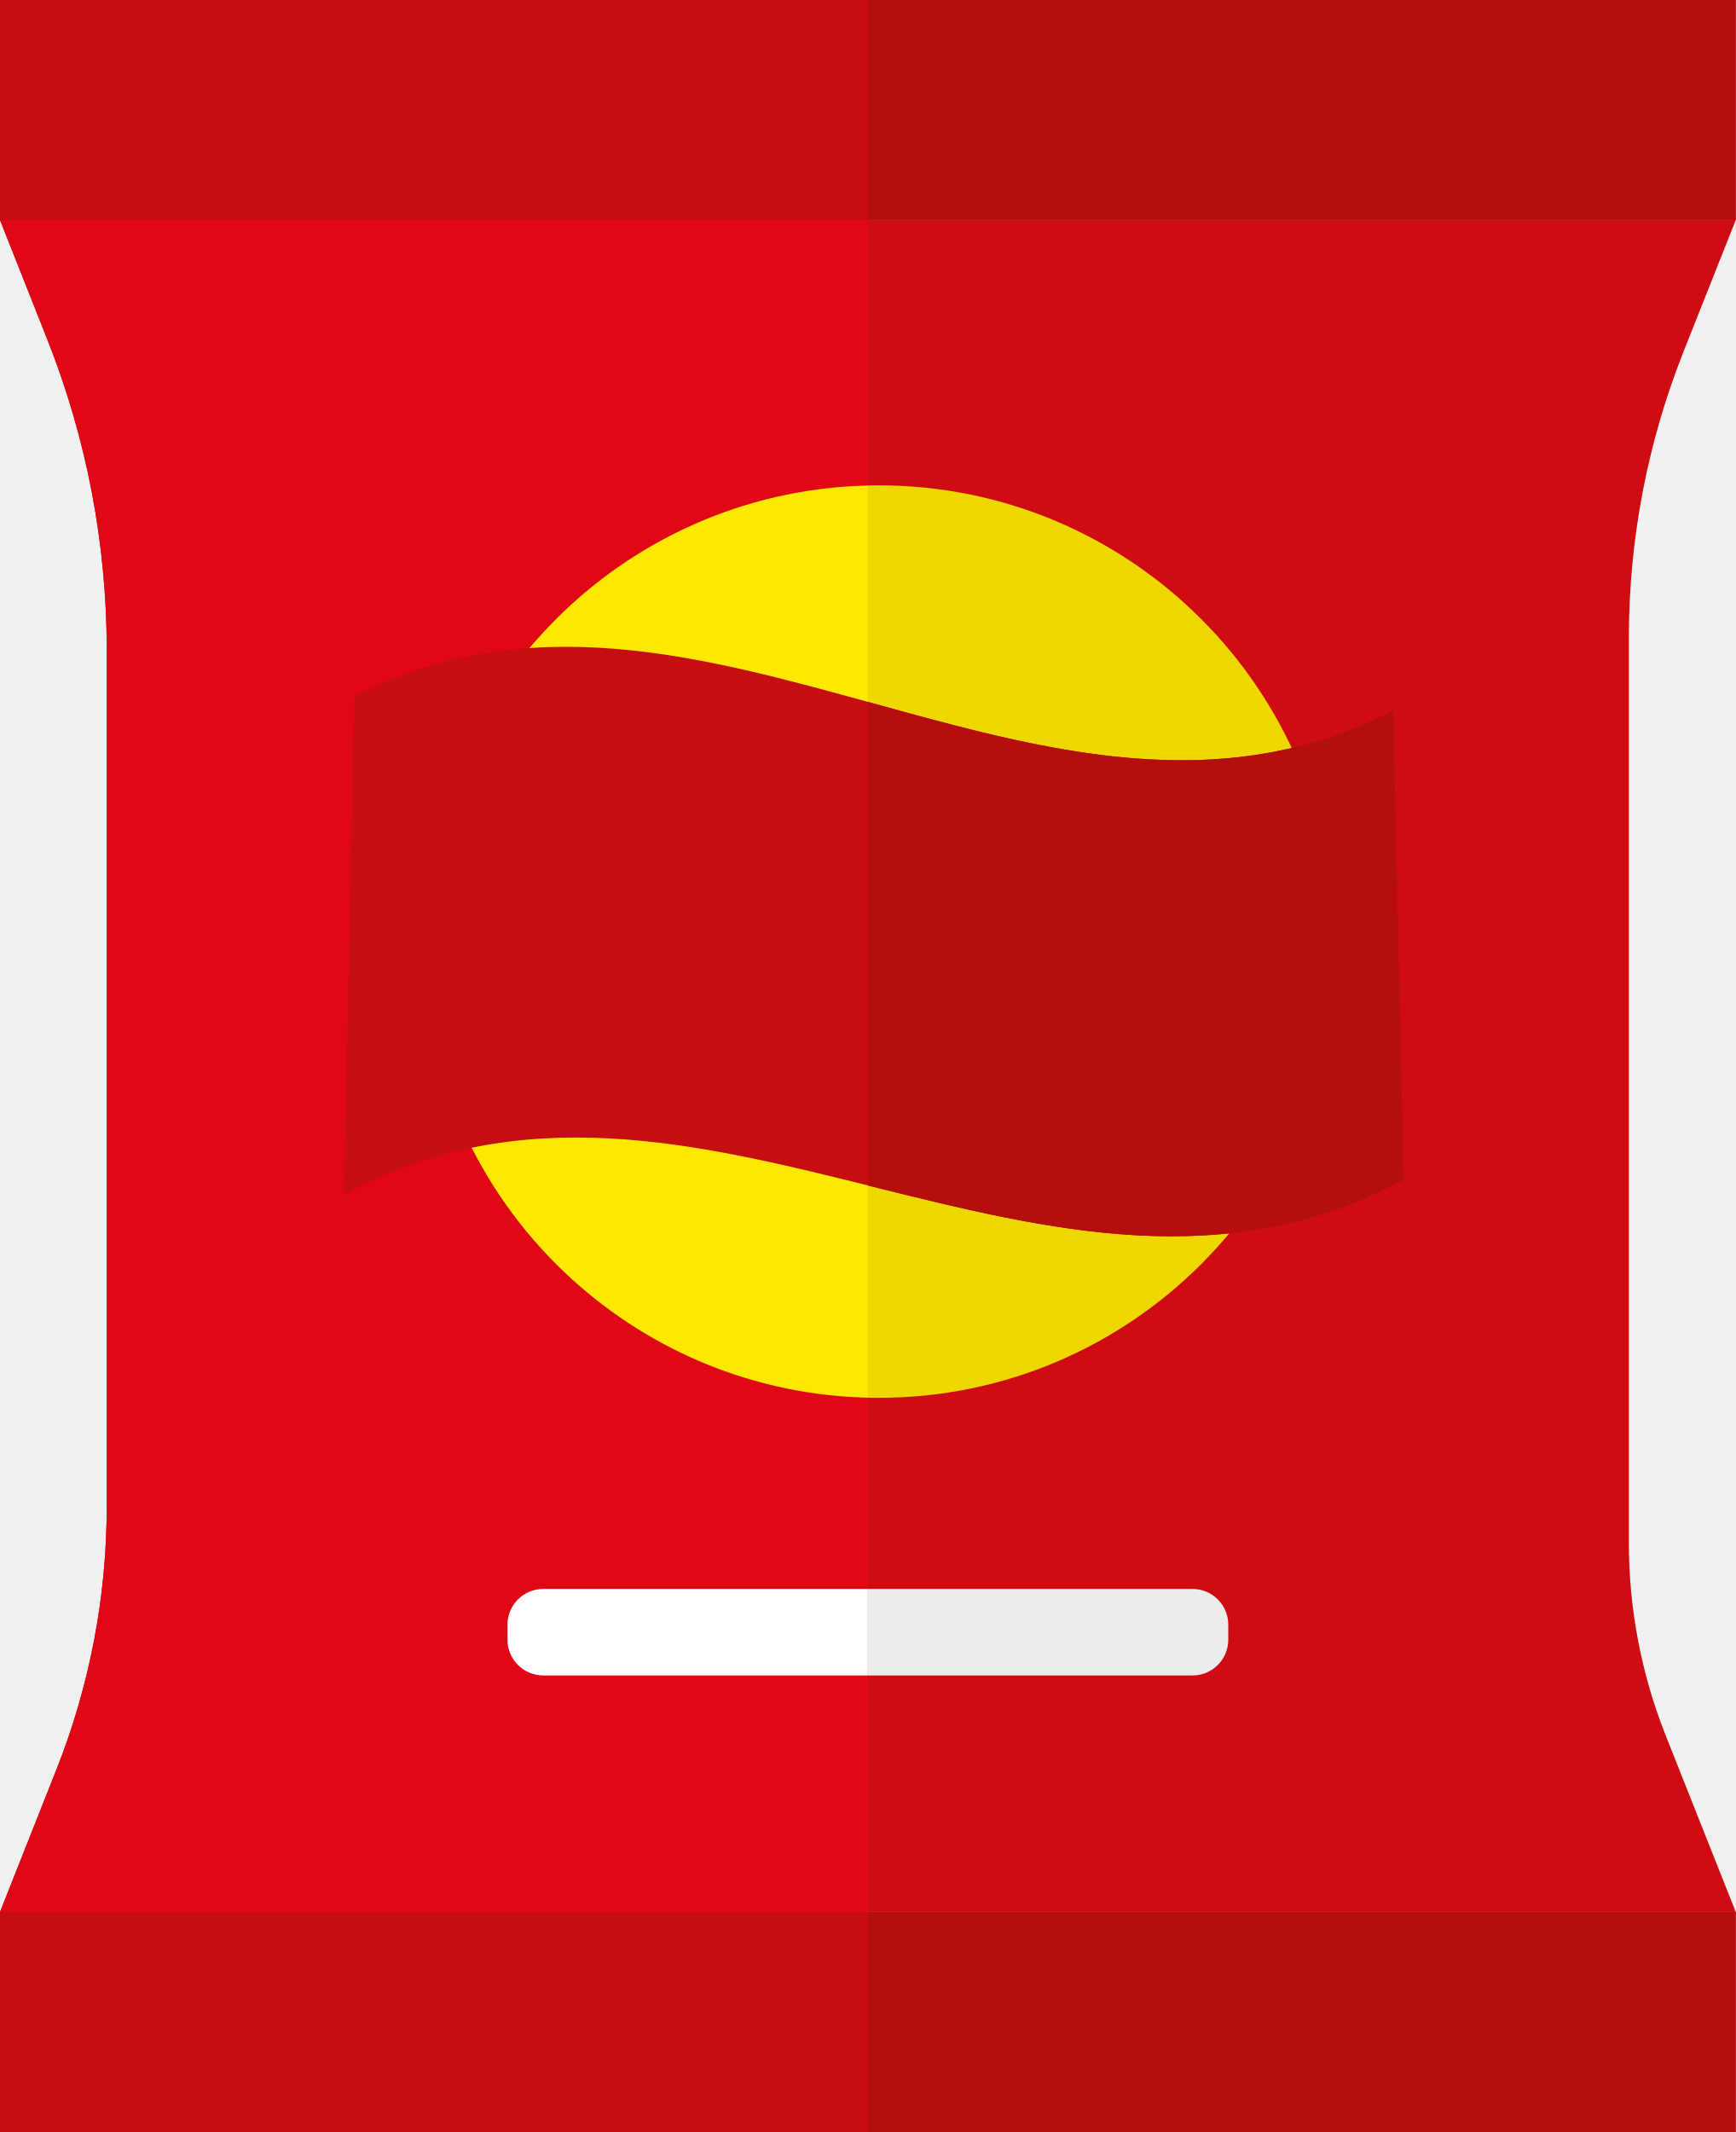
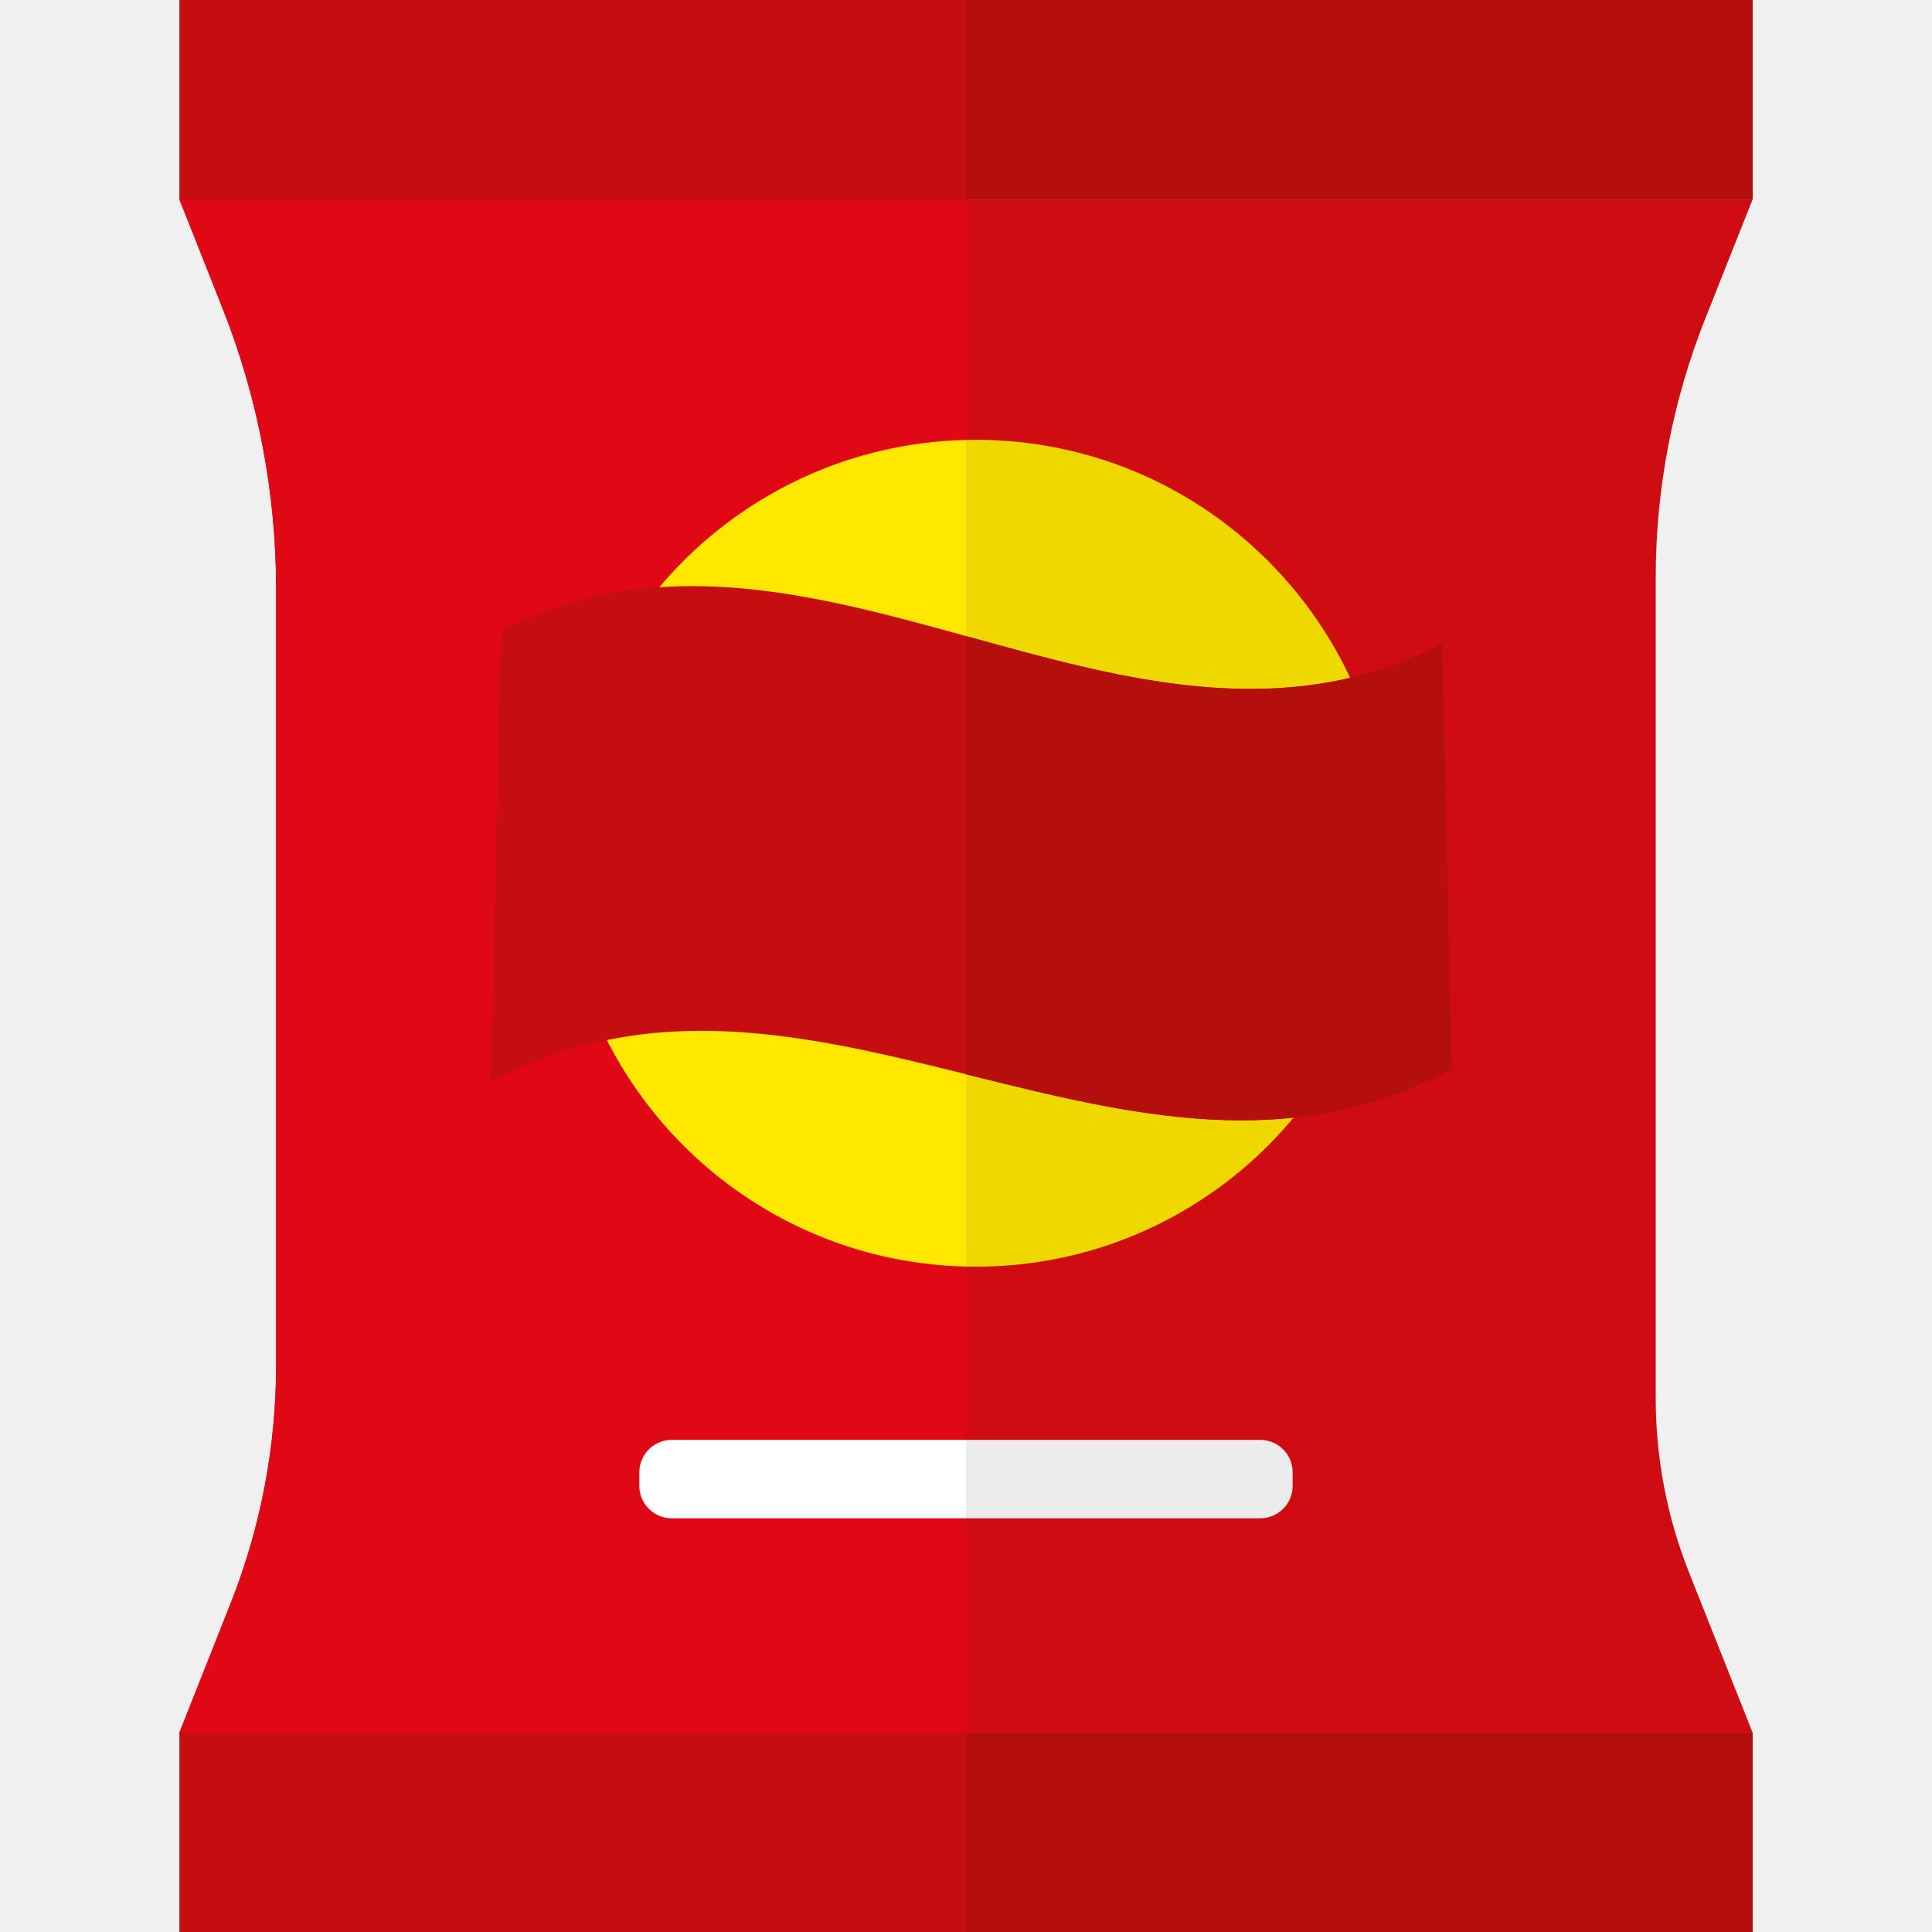
- <svg xmlns="http://www.w3.org/2000/svg" version="1.1" viewBox="0 0 114 140">
-   <path fill="#CF0C11" d="M110.57,23.09l3.43-8.64H0l3.11,7.85c2.58,6.5,3.9,13.42,3.9,20.41V70v28.91c0,5.92-1.12,11.78-3.3,17.28   L0,125.55h114l-4.61-11.61c-1.59-4.01-2.41-8.29-2.41-12.61V70V41.87C106.98,35.44,108.2,29.06,110.57,23.09z" />
-   <path fill="#DF0814" d="M0,14.45l3.11,7.85c2.58,6.5,3.9,13.42,3.9,20.41V70v28.91c0,5.92-1.12,11.78-3.3,17.28L0,125.55h57V14.45H0   z" />
-   <rect y="125.55" fill="#C60D10" width="114" height="14.45" />
-   <rect x="57" y="125.55" fill="#B40F0C" width="57" height="14.45" />
-   <rect fill="#C60D10" width="114" height="14.45" />
-   <rect x="57" fill="#B40F0C" width="57" height="14.45" />
-   <ellipse fill="#EFD700" cx="57.71" cy="61.83" rx="29.95" ry="29.96" />
-   <path fill="#FFE800" d="M27.76,61.83c0,16.31,13.03,29.54,29.24,29.92V31.91C40.79,32.29,27.76,45.52,27.76,61.83z" />
-   <path fill="#ECECEC" d="M78.32,110.02H57v-5.68h21.32c1.3,0,2.35,1.05,2.35,2.35v0.98C80.67,108.97,79.62,110.02,78.32,110.02z" />
-   <path fill="#FFFFFF" d="M35.68,104.34H57v5.68H35.68c-1.3,0-2.35-1.05-2.35-2.35v-0.98C33.33,105.39,34.38,104.34,35.68,104.34z" />
-   <path fill="#C60D10" d="M22.6,78.42c23.2-12.5,46.39,11.54,69.59-0.96c-0.23-10.26-0.46-20.53-0.69-30.79   C68.76,58.3,46.02,34.1,23.29,45.72C23.06,56.62,22.83,67.52,22.6,78.42z" />
-   <path fill="#B40F0C" d="M92.19,77.46c-0.23-10.26-0.46-20.53-0.69-30.79c-11.5,5.88-23,2.6-34.5-0.58v31.76   C68.73,80.76,80.46,83.78,92.19,77.46z" />
+ <svg xmlns="http://www.w3.org/2000/svg" version="1.1" viewBox="0 0 140 140">
+   <path fill="#CF0C11" d="M123.57,23.09l3.43-8.64H13l3.11,7.85c2.58,6.5,3.9,13.42,3.9,20.41V70v28.91c0,5.92-1.12,11.78-3.3,17.28 L13,125.55h114l-4.61-11.61c-1.59-4.01-2.41-8.29-2.41-12.61V70V41.87C119.98,35.44,121.2,29.06,123.57,23.09z" />
+   <path fill="#DF0814" d="M13,14.45l3.11,7.85c2.58,6.5,3.9,13.42,3.9,20.41V70v28.91c0,5.92-1.12,11.78-3.3,17.28L13,125.55h57V14.45 H13z" />
+   <rect x="13" y="125.55" fill="#C60D10" width="114" height="14.45" />
+   <rect x="70" y="125.55" fill="#B40F0C" width="57" height="14.45" />
+   <rect x="13" fill="#C60D10" width="114" height="14.45" />
+   <rect x="70" fill="#B40F0C" width="57" height="14.45" />
+   <ellipse fill="#EFD700" cx="70.71" cy="61.83" rx="29.95" ry="29.96" />
+   <path fill="#FFE800" d="M40.76,61.83c0,16.31,13.03,29.54,29.24,29.92V31.91C53.79,32.29,40.76,45.52,40.76,61.83z" />
+   <path fill="#ECECEC" d="M91.32,110.02H70v-5.68h21.32c1.3,0,2.35,1.05,2.35,2.35v0.98C93.67,108.97,92.62,110.02,91.32,110.02z" />
+   <path fill="#FFFFFF" d="M48.68,104.34H70v5.68H48.68c-1.3,0-2.35-1.05-2.35-2.35v-0.98C46.33,105.39,47.38,104.34,48.68,104.34z" />
+   <path fill="#C60D10" d="M35.6,78.42c23.2-12.5,46.39,11.54,69.59-0.96c-0.23-10.26-0.46-20.53-0.69-30.79 C81.76,58.3,59.02,34.1,36.29,45.72C36.06,56.62,35.83,67.52,35.6,78.42z" />
+   <path fill="#B40F0C" d="M105.19,77.46c-0.23-10.26-0.46-20.53-0.69-30.79c-11.5,5.88-23,2.6-34.5-0.58v31.76 C81.73,80.76,93.46,83.78,105.19,77.46z" />
</svg>
